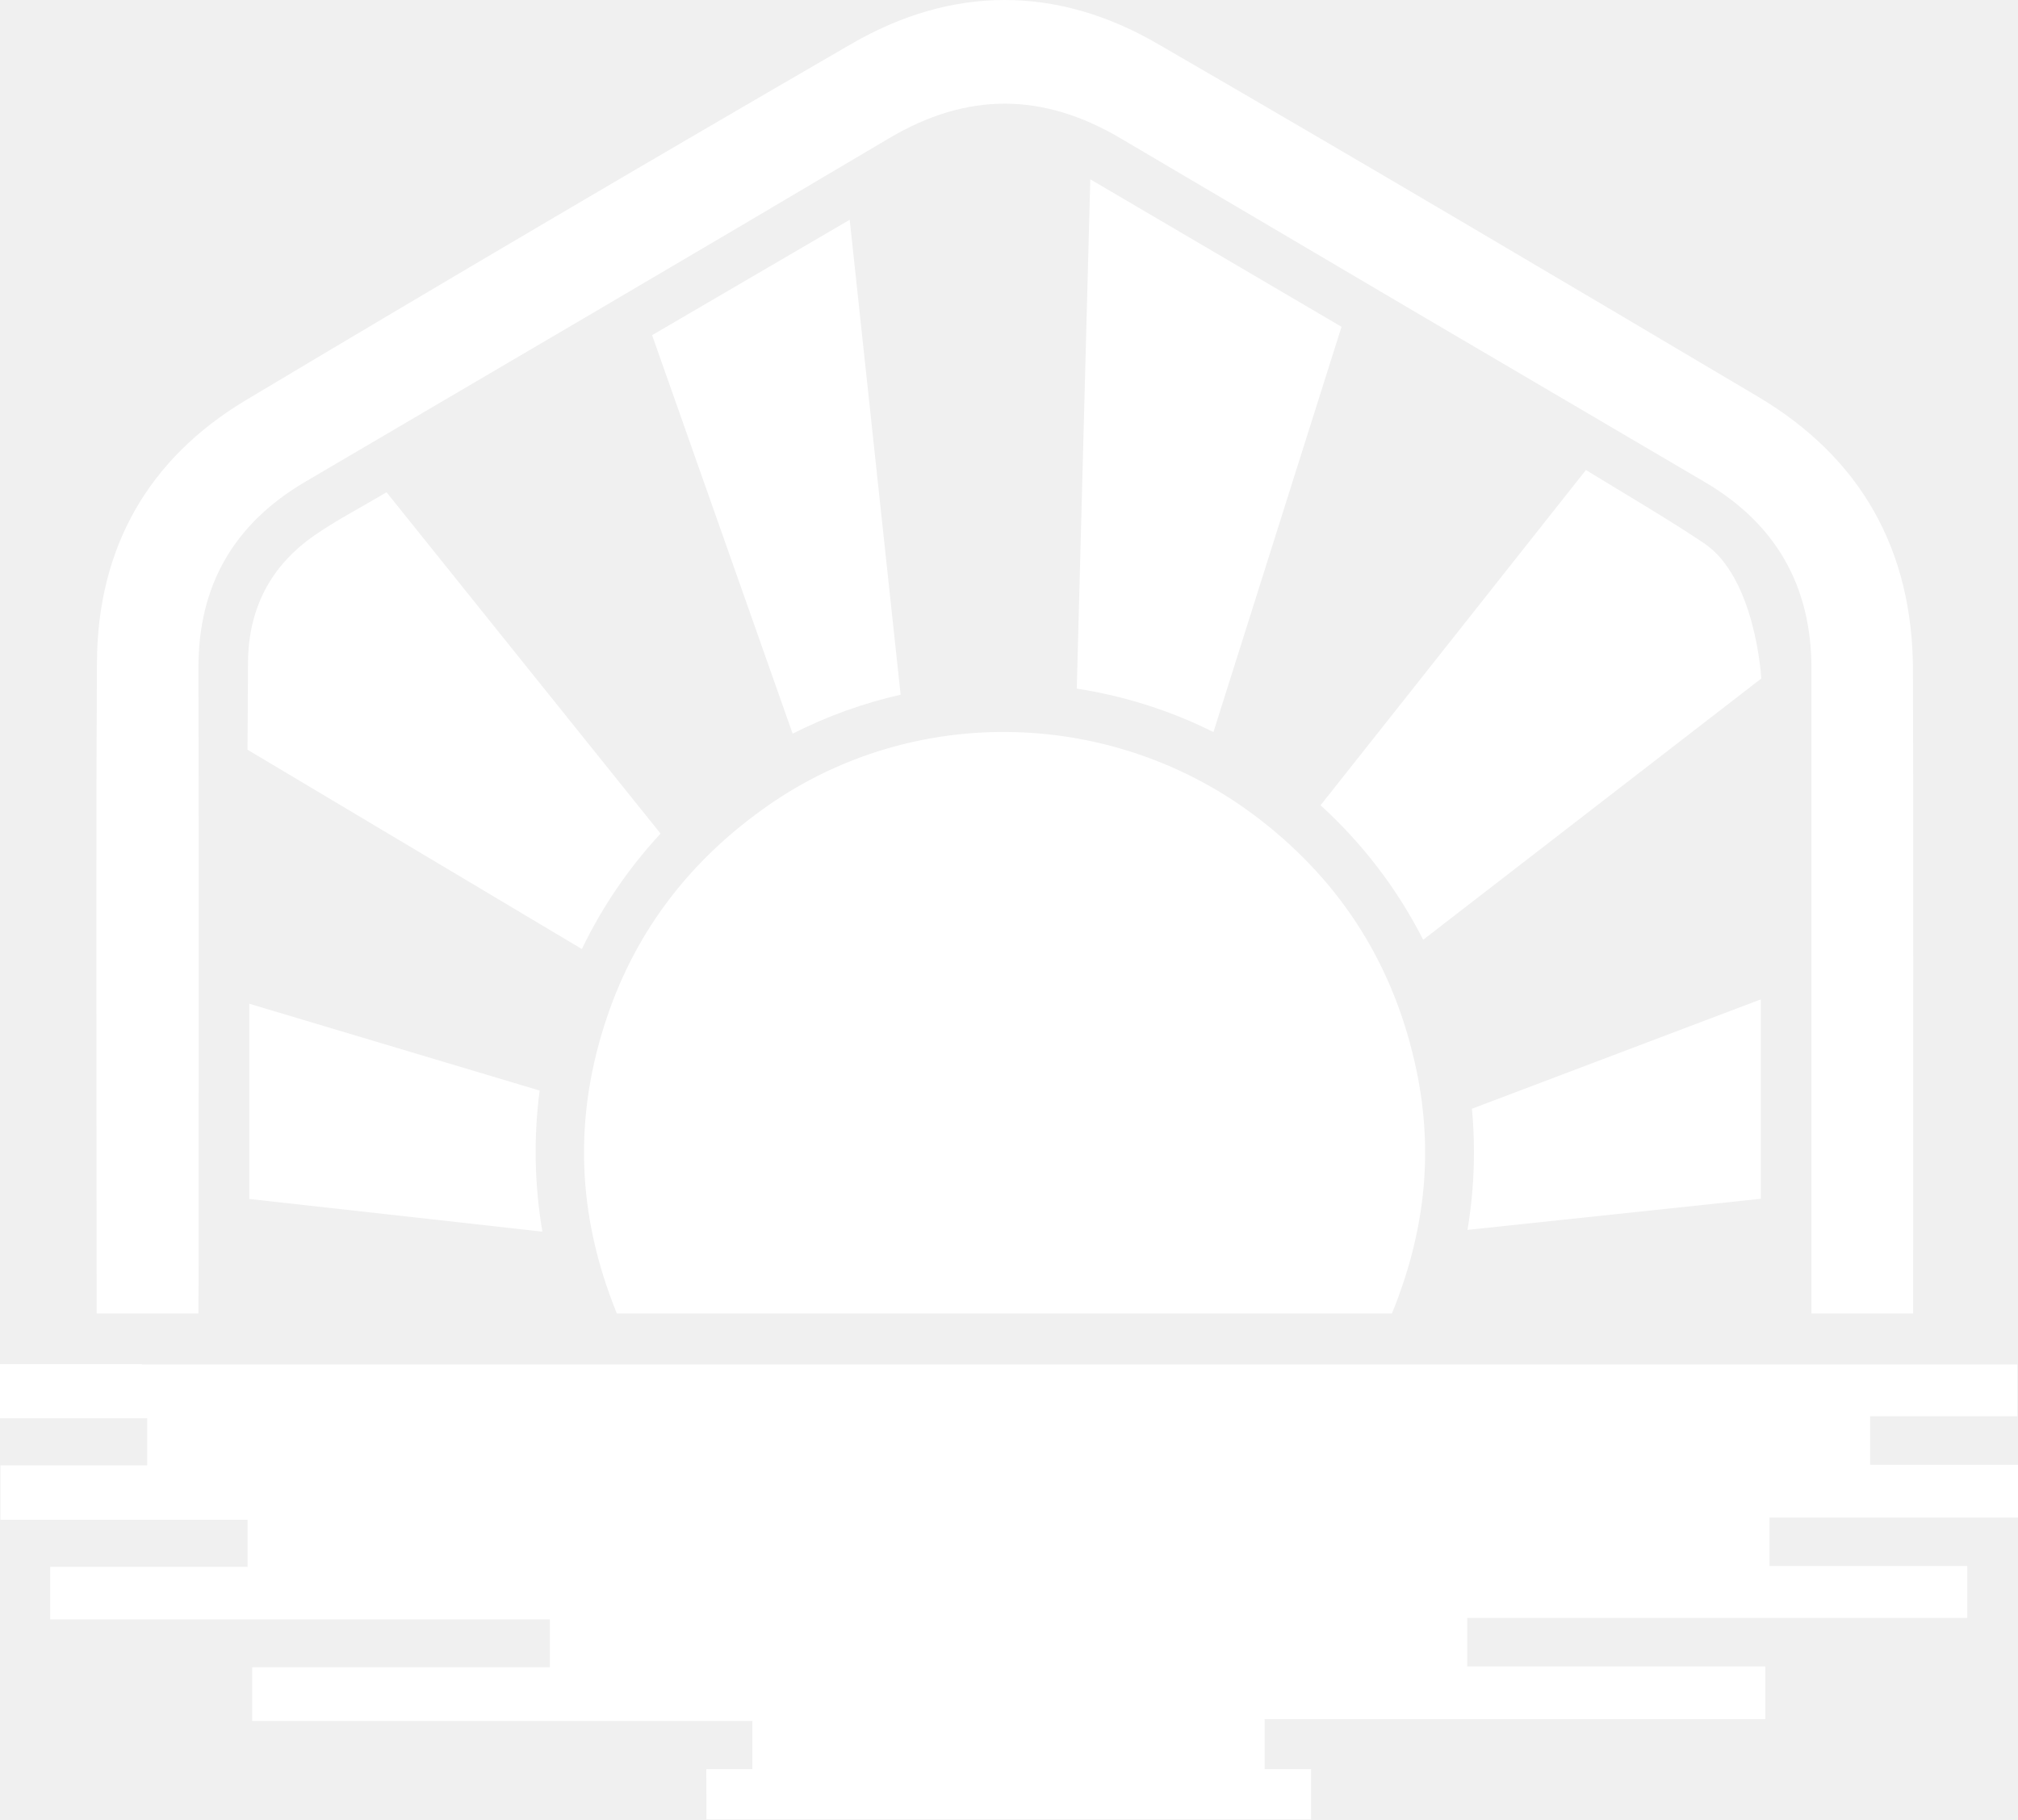
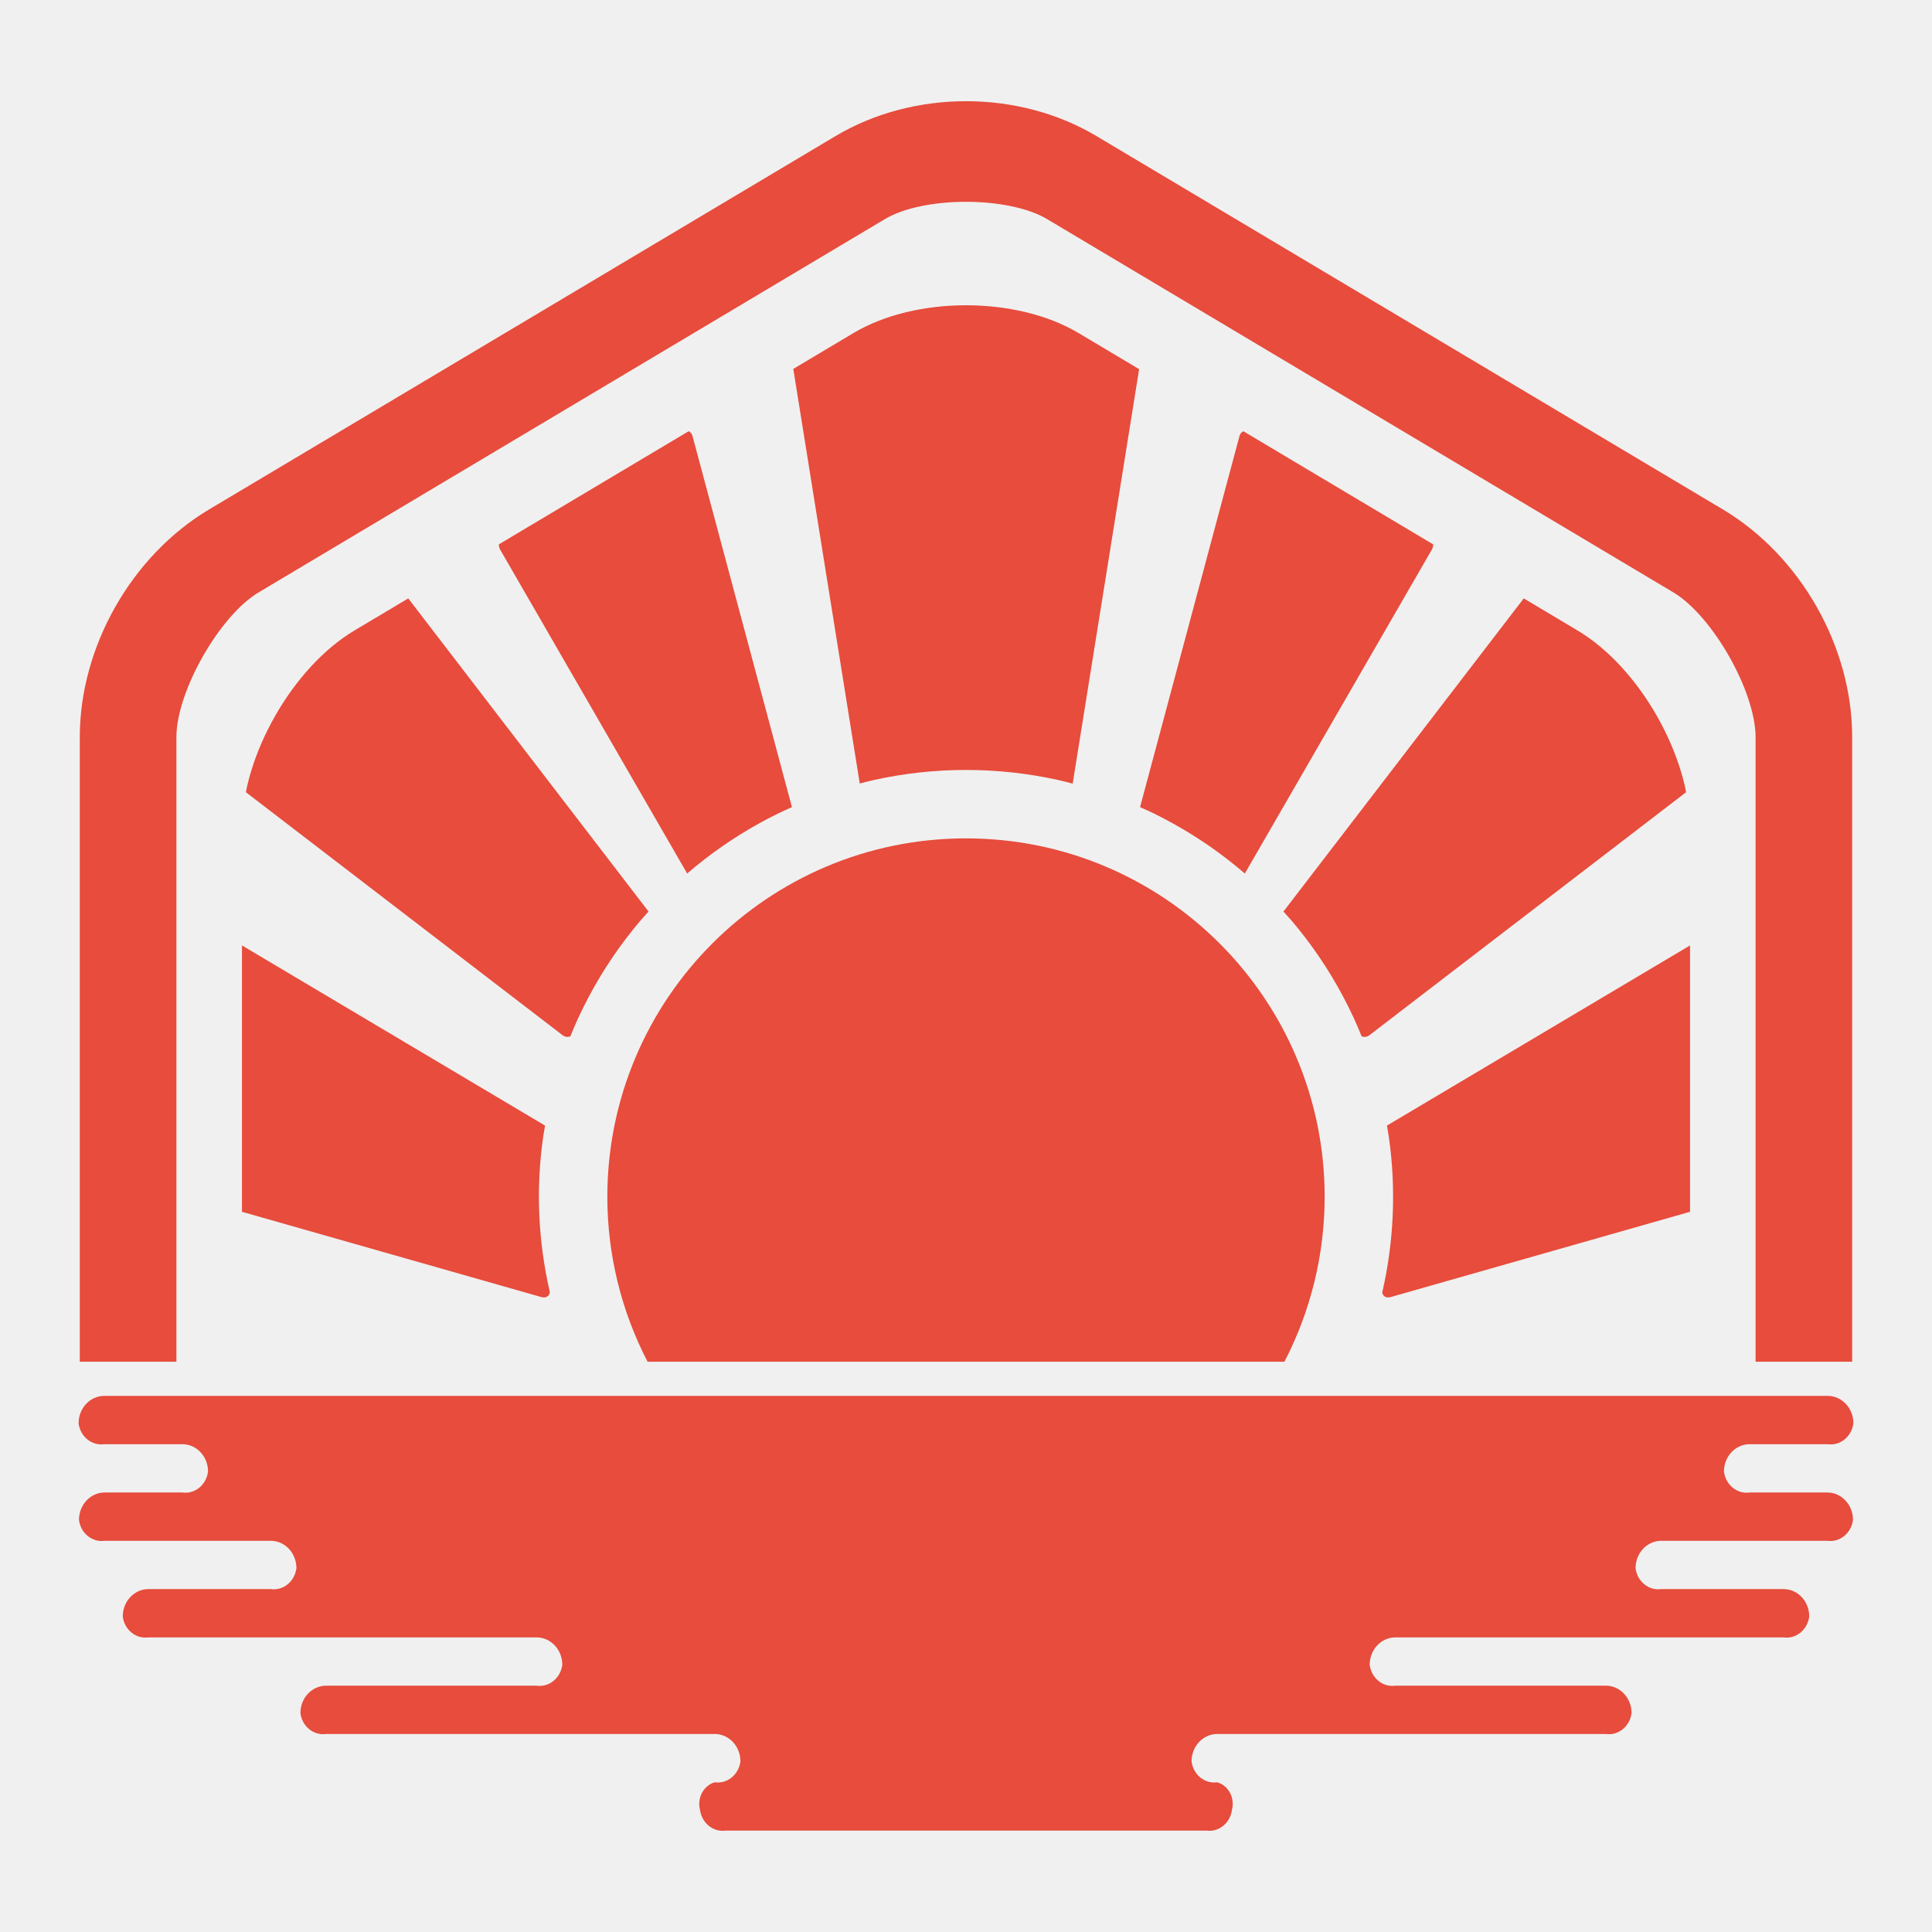
- <svg xmlns="http://www.w3.org/2000/svg" viewBox="0 0 850 766.39">
-   <defs>
-     <style>.cls-1{fill:#fff;}</style>
+ <svg xmlns="http://www.w3.org/2000/svg" width="800" height="800" viewBox="0 0 211.667 211.667" version="1.1" id="svg8">
+   <defs id="defs2">
+     <clipPath id="clipPath26" clipPathUnits="userSpaceOnUse">
+       <path id="path24" d="M 0,1000 H 1000 V 0 H 0 Z" />
+     </clipPath>
+     <clipPath clipPathUnits="userSpaceOnUse" id="clipPath11105">
+       <path d="M 0,1000 H 1000 V 0 H 0 Z" id="path11103" />
+     </clipPath>
  </defs>
-   <g id="Layer_2" data-name="Layer 2">
-     <g id="Layer_1-2" data-name="Layer 1">
-       <path class="cls-1" d="M259.82,553.32C243,512,241.27,470.4,256,427.54c12.53-36.49,35.31-65.5,66.73-87.66,62.19-43.88,147-41.85,208,5.38q52.29,40.5,65.92,105.72c7.39,35.45,3.26,69-10.36,102.34Z" />
-       <path class="cls-1" d="M745.32,639.31V659.7h83.32v21.86H618V702H743.55v22.21H532.7v21.08h19.52v21.15H297.57l-.07-21.15h19.4v-20.3H106.21V702.35H231.6V682.2H21.15V660.06H104.3V640.23H.19V617.31H62V597.48H0V574.64H59.79v.14H849.72v21.83h-62v20.44H850v22.26Z" />
-       <path class="cls-1" d="M83.57,553.32H40.7V539.69c0-86.91-.34-173.82.14-260.72.26-48.19,21.53-85.77,62.81-110.44q126.95-75.86,254.91-150C401-6.09,445-6.21,487.48,18.39c84.64,49,168.81,98.81,252.94,148.69,43.5,25.79,65.19,64.67,65.34,115.15.24,84.94.06,169.88.07,254.82v16.27H763V537.68q0-128,0-256c0-34.81-14.92-61-45-78.65q-123-72.15-245.78-144.64c-32.9-19.52-64.8-19.67-97.75-.14-81.75,48.5-163.8,96.49-245.77,144.63-30,17.62-45.2,43.46-45.11,78.53.19,85.33.06,170.66.06,256Z" />
-       <path class="cls-1" d="M741.87,285.83,599.45,395.89a197.27,197.27,0,0,0-43.19-56.63l0,0a.27.27,0,0,0,0-.07S630.47,245.51,668,198c17.16,10.51,33.78,20.18,49.66,30.78C739.56,243.36,741.87,285.83,741.87,285.83Z" />
-       <path class="cls-1" d="M278.21,351.14l-.14.21a196.82,196.82,0,0,0-32.93,48.34.28.28,0,0,1-.07.09L104.26,315.83l.21-37.25c.28-22.4,9.6-40.27,27.94-53,9.3-6.47,19.48-11.71,30.41-18.2C201.29,255.28,240.38,304.07,278.21,351.14Z" />
-       <path class="cls-1" d="M565.06,137.67,511.13,308.34a.15.15,0,0,0-.1,0l0,0a196.06,196.06,0,0,0-57.48-18.25h0s3.73-141.33,5.69-214.55Z" />
-       <path class="cls-1" d="M379.35,292.65h0A196.16,196.16,0,0,0,334,309s-.05,0-.07.05a.1.1,0,0,0-.07,0h0L274.67,141.19l83.23-48.6Z" />
-       <path class="cls-1" d="M228.48,518.79v.07S146.25,509.63,105,505.08V422.84l122.29,36.57v.09a199.81,199.81,0,0,0,1.16,59.29Z" />
-       <path class="cls-1" d="M741.68,421v84l-123.56,13.1a196.1,196.1,0,0,0,2.72-32.74c0-6.16-.29-12.27-.85-18.29Z" />
+   <g id="layer1" transform="translate(5.258789e-6,-53.82845)">
+     <g id="g13749" transform="translate(-364.0667)">
+       <path id="path1277" d="m 662.626,209.959 a 2.828,2.828 41.403 0 0 3,2.645 h 9.114 a 3,3 45 0 1 3,3 2.51,2.51 147.674 0 1 -3,1.898 h -9.067 a 3,3 135 0 0 -3,3 2.836,2.836 41.586 0 0 3,2.662 h 19.387 a 3,3 45 0 1 3,3 2.51,2.51 147.674 0 1 -3,1.898 h -14.276 a 3,3 135 0 0 -3,3 2.748,2.748 39.465 0 0 3,2.47 h 45.316 a 3,3 45 0 1 3,3 2.542,2.542 146.581 0 1 -3,1.98 h -24.573 a 3,3 135 0 0 -3,3 2.798,2.798 40.707 0 0 3,2.581 h 45.373 a 3,3 45 0 1 3,3 2.555,2.555 146.116 0 1 -3,2.015 2.442,2.442 119.844 0 0 -1.721,3 2.65,2.65 36.496 0 0 3.007,2.225 h 56.096 a 3.01,3.01 135.095 0 0 3.01,-3 2.633,2.633 36.631 0 0 -2.993,-2.225 2.449,2.449 60.014 0 1 -1.731,-3 2.555,2.555 146.116 0 1 3,-2.015 h 45.373 a 3,3 135 0 0 3,-3 2.798,2.798 40.707 0 0 -3,-2.581 H 816.368 a 3,3 45 0 1 -3,-3 2.542,2.542 146.581 0 1 3,-1.98 h 45.316 a 3,3 135 0 0 3,-3 2.748,2.748 39.465 0 0 -3,-2.47 h -14.276 a 3,3 45 0 1 -3,-3 2.51,2.51 147.674 0 1 3,-1.898 h 19.387 a 3,3 135 0 0 3,-3 2.836,2.836 41.586 0 0 -3,-2.662 h -9.067 a 3,3 45 0 1 -3,-3 2.51,2.51 147.674 0 1 3,-1.898 h 9.114 a 3,3 135 0 0 3,-3 c 0,-1.461 -1.343,-2.644 -3,-2.642 -68.842,0.07 -139.34,0.007 -201.214,-0.003 -1.657,-2.5e-4 -3,1.343 -3,3 z" style="fill:#e94b41;fill-opacity:1;fill-rule:nonzero;stroke:none;stroke-width:0.245" />
+       <g id="g1227" transform="translate(660.4)">
+         <path style="fill:none;stroke:#e94b41;stroke-width:10.583;stroke-linecap:butt;stroke-linejoin:miter;stroke-miterlimit:4;stroke-dasharray:none;stroke-opacity:1" d="M 14.035,203.09 V 134.668 c 0,-7.456 5.192,-16.594 11.596,-20.412 17.523,-10.444 50.608,-30.164 68.606,-40.891 6.404,-3.817 16.788,-3.818 23.192,-3.28e-4 17.998,10.727 51.083,30.447 68.606,40.891 6.405,3.817 11.597,12.956 11.597,20.412 2.4e-4,21.683 5.7e-4,62.454 -1.6e-4,68.423" id="path1295" />
+       </g>
+       <path style="display:inline;fill:#e94b41;fill-opacity:1;stroke:none;stroke-width:10.78;stroke-miterlimit:4;stroke-dasharray:none;stroke-opacity:1" d="m 718.576,174.928 -30.625,-5.769 a 0.829,0.829 140.334 0 0 -0.983,0.815 v 18.873 a 1.101,1.101 47.762 0 0 0.995,1.096 l 29.444,2.848 c 0.55,0.053 0.887,-0.338 0.771,-0.878 -0.091,-0.425 -0.212,-1.216 -0.231,-1.768 -0.054,-1.591 0.056,-4.084 0.1,-5.678 0.015,-0.551 0.018,-1.448 0.096,-1.995 0.062,-0.433 0.15,-0.866 0.229,-1.299 0.099,-0.543 0.197,-1.434 0.292,-1.978 0.178,-1.014 0.46,-2.266 0.66,-3.114 0.126,-0.536 -0.206,-1.052 -0.749,-1.154 z" id="path1279" />
+       <path style="display:inline;fill:#e94b41;fill-opacity:1;stroke:none;stroke-width:0;stroke-miterlimit:4;stroke-dasharray:none;stroke-opacity:1" d="m 710.358,119.544 c -11.459,2.307 -20.33,22.235 -22.051,26.875 -0.192,0.517 0.08,1.184 0.551,1.47 l 32.313,19.638 c 0.472,0.287 1.066,0.125 1.336,-0.357 0.209,-0.374 0.423,-0.745 0.639,-1.115 0.28,-0.476 0.755,-1.235 1.031,-1.714 0.812,-1.408 1.666,-3.14 2.561,-4.489 0.305,-0.459 0.861,-1.161 1.211,-1.589 0.908,-1.108 1.854,-2.185 2.836,-3.228 0.378,-0.402 1.004,-1.043 1.402,-1.426 1.154,-1.109 2.781,-2.558 3.728,-3.386 0.415,-0.363 0.47,-0.994 0.115,-1.417 l -24.043,-28.653 c -0.355,-0.423 -1.089,-0.721 -1.631,-0.612 z" id="path1285" />
+       <path style="display:inline;fill:#e94b41;fill-opacity:1;stroke:none;stroke-width:0.32;stroke-miterlimit:4;stroke-dasharray:none;stroke-opacity:1" d="m 733.362,102.676 11.162,38.4 c 0.462,1.591 1.83,2.411 3.077,1.884 2.872,-1.043 2.925,-1.061 2.978,-1.078 1.571,-0.526 4.168,-1.219 5.797,-1.52 0.855,-0.158 1.759,-0.313 2.587,-0.448 1.633,-0.267 2.837,-1.788 2.681,-3.437 L 757.542,93.048 a 2.257,2.257 31.562 0 0 -3.074,-1.888 l -19.152,7.536 a 3.29,3.29 116.156 0 0 -1.954,3.979 z" id="path1287" />
+       <path style="display:inline;fill:#e94b41;fill-opacity:1;stroke:none;stroke-width:0;stroke-miterlimit:4;stroke-dasharray:none;stroke-opacity:1" d="m 766.241,142.444 a 43.772,43.772 0 0 0 -43.772,43.771 43.772,43.772 0 0 0 3.429,16.875 h 80.722 a 43.772,43.772 0 0 0 3.393,-16.875 43.772,43.772 0 0 0 -43.771,-43.771 z" id="path1291" />
+       <path style="display:inline;opacity:0.504;fill:#e94b41;fill-opacity:1;stroke:none;stroke-width:0;stroke-miterlimit:4;stroke-dasharray:none;stroke-opacity:1" d="m 765.241,142.455 c -23.38,0.524 -42.237,19.38 -42.761,42.76 -0.012,0.552 -0.011,1.448 0.003,2 0.13,5.123 1.158,10.183 3.037,14.95 0.203,0.514 0.825,0.926 1.377,0.926 h 78.722 c 0.552,0 1.174,-0.413 1.375,-0.927 1.869,-4.769 2.886,-9.828 3.006,-14.949 0.013,-0.552 0.013,-1.448 7.3e-4,-2 -0.524,-23.38 -19.38,-42.236 -42.76,-42.76 -0.552,-0.012 -1.448,-0.012 -2,-1e-5 z" id="path3002" />
+       <path style="display:inline;fill:#e94b41;fill-opacity:1;stroke:none;stroke-width:0;stroke-miterlimit:4;stroke-dasharray:none;stroke-opacity:1" d="m 824.028,120.098 c 9.386,3.531 16.756,18.226 19.389,24.464 0.644,1.525 -0.102,3.505 -1.518,4.366 l -28.895,17.561 c -1.416,0.86 -3.195,0.372 -4.051,-1.047 -0.081,-0.135 -0.841,-1.395 -1.633,-2.85 -0.186,-0.342 -0.374,-0.686 -0.563,-1.024 -0.809,-1.443 -2.443,-3.581 -3.534,-4.829 -0.065,-0.075 -0.131,-0.149 -0.197,-0.224 -1.096,-1.242 -2.988,-3.152 -4.212,-4.268 -0.258,-0.235 -0.516,-0.469 -0.768,-0.695 -1.232,-1.107 -1.391,-3.006 -0.326,-4.275 l 21.471,-25.588 c 1.065,-1.269 3.289,-2.171 4.835,-1.59 z" id="path9313" />
+       <path style="display:inline;fill:#e94b41;fill-opacity:1;stroke:none;stroke-width:10.78;stroke-miterlimit:4;stroke-dasharray:none;stroke-opacity:1" d="m 815.856,174.558 26.694,-5.028 a 2.488,2.488 39.666 0 1 2.948,2.445 v 14.873 a 3.304,3.304 132.238 0 1 -2.986,3.289 l -25.462,2.463 c -1.649,0.16 -2.79,-0.487 -2.606,-1.457 0.07,-3.55 0.054,-4.122 0.037,-4.675 -0.051,-1.655 -0.272,-4.325 -0.497,-5.965 -0.024,-0.174 -0.221,-1.649 -0.578,-3.266 -0.26,-1.176 0.822,-2.371 2.451,-2.678 z" id="path9567" />
+       <path style="display:inline;fill:#e94b41;fill-opacity:1;stroke:none;stroke-width:0.32;stroke-miterlimit:4;stroke-dasharray:none;stroke-opacity:1" d="m 799.105,102.676 -11.162,38.4 c -0.462,1.591 -1.83,2.411 -3.077,1.884 -2.872,-1.043 -2.925,-1.061 -2.978,-1.078 -1.571,-0.526 -4.168,-1.219 -5.797,-1.52 -0.855,-0.158 -1.759,-0.313 -2.587,-0.448 -1.633,-0.267 -2.837,-1.788 -2.681,-3.437 l 4.102,-43.427 a 2.257,2.257 148.438 0 1 3.074,-1.888 l 19.152,7.536 a 3.29,3.29 63.844 0 1 1.954,3.979 z" id="path10271" />
    </g>
+     <g id="g11214" transform="translate(9.1211e-8,-0.06154038)">
+       <path style="color:#000000;fill:#e74c3c;-inkscape-stroke:none;fill-opacity:1" d="m 105.834,64.977 c -5.011,9e-5 -10.024,1.275 -14.307,3.828 C 73.53,79.532 40.445,99.251 22.922,109.695 14.407,114.77 8.742,124.742 8.742,134.654 v 68.422 H 19.326 V 134.654 c 0,-4.999 4.719,-13.308 9.014,-15.867 17.523,-10.444 50.608,-30.163 68.605,-40.891 4.244,-2.53 13.532,-2.529 17.775,0 17.998,10.727 51.083,30.447 68.605,40.891 4.294,2.56 9.014,10.868 9.014,15.867 2.4e-4,21.683 7.3e-4,62.456 0,68.422 h 10.584 c 7.3e-4,-5.972 2.3e-4,-46.741 0,-68.424 -1.1e-4,-9.912 -5.665,-19.882 -14.18,-24.957 -17.523,-10.444 -50.608,-30.163 -68.605,-40.891 -4.283,-2.553 -9.293,-3.828 -14.305,-3.828 z" id="path21882" />
+       <path id="path21892" style="fill:#e74c3c;fill-opacity:1;stroke:none;stroke-width:1.093px;stroke-linecap:butt;stroke-linejoin:miter;stroke-opacity:1" d="m 225.689,466.311 -125.5,-74.594 v 110.293 l 123.961,35.309 c 1.919,0.547 3.324,-0.366 3.537,-2.084 a 176.854,176.854 0 0 1 -0.186,-0.746 176.854,176.854 0 0 1 -1.549,-7.625 176.854,176.854 0 0 1 -1.213,-7.686 176.854,176.854 0 0 1 -0.873,-7.732 176.854,176.854 0 0 1 -0.531,-7.762 176.854,176.854 0 0 1 -0.189,-7.779 176.854,176.854 0 0 1 0.199,-8.414 176.854,176.854 0 0 1 0.602,-8.396 176.854,176.854 0 0 1 0.998,-8.357 176.854,176.854 0 0 1 0.744,-4.426 z" transform="matrix(0.2645833,0,0,0.2645833,-5.258789e-6,53.82845)" />
+       <path id="path3130" style="fill:#e74c3c;fill-opacity:1;stroke:none;stroke-width:1.034px;stroke-linecap:butt;stroke-linejoin:miter;stroke-opacity:1" d="m 169.053,248.018 c -6.752,4.024 -16.151,9.628 -22.258,13.268 -1.609,0.959 -3.197,2 -4.764,3.119 -1.567,1.119 -3.112,2.315 -4.629,3.58 -1.517,1.265 -3.006,2.6 -4.465,3.998 -1.459,1.398 -2.889,2.86 -4.283,4.377 -1.394,1.517 -2.754,3.09 -4.074,4.713 -1.321,1.622 -2.602,3.294 -3.842,5.008 -1.24,1.714 -2.435,3.47 -3.586,5.262 -1.151,1.792 -2.256,3.619 -3.311,5.475 -1.054,1.856 -2.058,3.739 -3.008,5.645 -0.95,1.906 -1.846,3.833 -2.684,5.775 -0.838,1.942 -1.617,3.9 -2.334,5.865 -0.717,1.965 -1.373,3.938 -1.963,5.912 -0.59,1.974 -1.114,3.951 -1.568,5.92 -0.181,0.783 -0.299,1.559 -0.457,2.34 L 232.896,428.846 c 1.052,0.807 2.263,0.933 3.285,0.492 a 176.854,176.854 0 0 1 3.311,-7.691 176.854,176.854 0 0 1 4.256,-8.582 176.854,176.854 0 0 1 4.713,-8.338 176.854,176.854 0 0 1 5.158,-8.07 176.854,176.854 0 0 1 5.59,-7.779 176.854,176.854 0 0 1 6,-7.465 176.854,176.854 0 0 1 3.342,-3.725 z" transform="matrix(0.2645833,0,0,0.2645833,-5.258789e-6,53.82845)" />
+       <path id="path3138" style="fill:#e74c3c;fill-opacity:1;stroke:none;stroke-width:0.849px;stroke-linecap:butt;stroke-linejoin:miter;stroke-opacity:1" d="m 285.152,178.799 c -27.721,16.523 -52.016,31.003 -78.576,46.834 a 4.059,4.059 0 0 0 0.508,2.15 l 77.461,134.166 a 176.854,176.854 0 0 1 0.258,-0.234 176.854,176.854 0 0 1 6.945,-5.662 176.854,176.854 0 0 1 7.221,-5.303 176.854,176.854 0 0 1 7.482,-4.932 176.854,176.854 0 0 1 7.723,-4.545 176.854,176.854 0 0 1 7.941,-4.148 176.854,176.854 0 0 1 5.812,-2.672 L 286.699,180.58 a 3.052,3.052 0 0 0 -1.547,-1.781 z" transform="matrix(0.2645833,0,0,0.2645833,-5.258789e-6,53.82845)" />
+       <path id="path3148" style="fill:#e74c3c;fill-opacity:1;stroke:none;stroke-width:0.849px;stroke-linecap:butt;stroke-linejoin:miter;stroke-opacity:1" d="m 514.848,178.799 a 3.052,3.052 0 0 0 -1.547,1.781 l -41.229,153.873 a 176.854,176.854 0 0 1 5.814,2.672 176.854,176.854 0 0 1 7.941,4.148 176.854,176.854 0 0 1 7.723,4.547 176.854,176.854 0 0 1 7.48,4.93 176.854,176.854 0 0 1 7.223,5.303 176.854,176.854 0 0 1 6.943,5.664 176.854,176.854 0 0 1 0.258,0.232 L 592.916,227.783 a 4.059,4.059 0 0 0 0.508,-2.15 c -26.56,-15.831 -50.855,-30.311 -78.576,-46.834 z" transform="matrix(0.2645833,0,0,0.2645833,-5.258789e-6,53.82845)" />
+       <path id="path3143" style="fill:#e74c3c;fill-opacity:1;stroke:none;stroke-width:1.018px;stroke-linecap:butt;stroke-linejoin:miter;stroke-opacity:1" d="m 400.002,126.635 c -2.108,0 -4.218,0.061 -6.318,0.182 -2.101,0.12 -4.192,0.297 -6.27,0.537 -2.077,0.24 -4.138,0.541 -6.176,0.9 -2.038,0.359 -4.054,0.778 -6.037,1.258 -1.983,0.479 -3.934,1.018 -5.848,1.617 -1.913,0.599 -3.786,1.261 -5.613,1.98 -1.827,0.719 -3.61,1.497 -5.336,2.336 -1.726,0.839 -3.397,1.738 -5.006,2.697 -7.528,4.487 -16.75,9.985 -24.908,14.848 l 27.52,171.682 a 176.854,176.854 0 0 1 5.973,-1.486 176.854,176.854 0 0 1 9.406,-1.805 176.854,176.854 0 0 1 9.49,-1.293 176.854,176.854 0 0 1 9.547,-0.777 176.854,176.854 0 0 1 9.576,-0.26 176.854,176.854 0 0 1 9.574,0.26 176.854,176.854 0 0 1 9.547,0.777 176.854,176.854 0 0 1 9.49,1.293 176.854,176.854 0 0 1 9.406,1.805 176.854,176.854 0 0 1 6.156,1.531 l 27.514,-171.625 c -8.218,-4.899 -17.502,-10.433 -25.082,-14.951 -1.609,-0.959 -3.282,-1.856 -5.008,-2.695 -1.726,-0.839 -3.505,-1.619 -5.332,-2.338 -1.827,-0.719 -3.7,-1.379 -5.613,-1.979 -1.913,-0.599 -3.868,-1.138 -5.852,-1.617 -1.983,-0.479 -3.997,-0.898 -6.035,-1.258 -2.038,-0.359 -4.099,-0.661 -6.176,-0.9 -2.077,-0.24 -4.171,-0.417 -6.271,-0.537 -2.101,-0.12 -4.21,-0.182 -6.318,-0.182 z" transform="matrix(0.2645833,0,0,0.2645833,-5.258789e-6,53.82845)" />
+       <path id="path3153" style="fill:#e74c3c;fill-opacity:1;stroke:none;stroke-width:1.034px;stroke-linecap:butt;stroke-linejoin:miter;stroke-opacity:1" d="M 630.947,248.018 531.449,377.688 a 176.854,176.854 0 0 1 3.342,3.725 176.854,176.854 0 0 1 6.002,7.465 176.854,176.854 0 0 1 5.588,7.779 176.854,176.854 0 0 1 5.158,8.07 176.854,176.854 0 0 1 4.713,8.338 176.854,176.854 0 0 1 4.256,8.582 176.854,176.854 0 0 1 3.309,7.691 c 1.022,0.442 2.235,0.315 3.287,-0.492 L 698.172,328.273 c -0.158,-0.781 -0.276,-1.556 -0.457,-2.34 -0.454,-1.969 -0.979,-3.946 -1.568,-5.92 -0.59,-1.974 -1.245,-3.947 -1.963,-5.912 -0.717,-1.965 -1.496,-3.923 -2.334,-5.865 -0.838,-1.942 -1.734,-3.87 -2.684,-5.775 -0.95,-1.906 -1.954,-3.789 -3.008,-5.645 -1.054,-1.856 -2.16,-3.683 -3.311,-5.475 -1.151,-1.792 -2.346,-3.548 -3.586,-5.262 -1.24,-1.714 -2.521,-3.385 -3.842,-5.008 -1.321,-1.622 -2.68,-3.196 -4.074,-4.713 -1.394,-1.517 -2.824,-2.979 -4.283,-4.377 -1.459,-1.398 -2.948,-2.733 -4.465,-3.998 -1.517,-1.265 -3.062,-2.461 -4.629,-3.58 -1.567,-1.119 -3.155,-2.16 -4.764,-3.119 -6.107,-3.64 -15.506,-9.244 -22.258,-13.268 z" transform="matrix(0.2645833,0,0,0.2645833,-5.258789e-6,53.82845)" />
+       <path id="path3009" style="fill:#e74c3c;fill-opacity:1;stroke:none;stroke-width:1.093px;stroke-linecap:butt;stroke-linejoin:miter;stroke-opacity:1" d="m 572.346,535.41 c 0.287,1.6 1.653,2.435 3.504,1.908 L 699.809,502.01 V 391.717 l -125.498,74.594 a 176.854,176.854 0 0 1 0.744,4.426 176.854,176.854 0 0 1 0.998,8.357 176.854,176.854 0 0 1 0.602,8.396 176.854,176.854 0 0 1 0.199,8.414 176.854,176.854 0 0 1 -0.174,7.775 176.854,176.854 0 0 1 -0.518,7.762 176.854,176.854 0 0 1 -0.857,7.73 176.854,176.854 0 0 1 -1.195,7.684 176.854,176.854 0 0 1 -1.533,7.625 176.854,176.854 0 0 1 -0.23,0.93 z" transform="matrix(0.2645833,0,0,0.2645833,-5.258789e-6,53.82845)" />
+       <path id="path10128" style="color:#000000;opacity:1;fill:#e74c3c;fill-opacity:1;stroke-width:0.969;-inkscape-stroke:none" d="m 11.426,206.822 a 2.815,3 0 0 0 -2.815,3 2.505,2.669 0 0 0 2.815,2.291 H 19.978 a 2.815,3 0 0 1 2.815,3 2.505,2.67 0 0 1 -2.815,2.293 h -8.51 a 2.815,3 0 0 0 -2.815,3 2.505,2.669 0 0 0 2.815,2.291 h 18.194 a 2.815,3 0 0 1 2.815,3 2.505,2.669 0 0 1 -2.815,2.291 H 16.264 a 2.815,3 0 0 0 -2.815,3 2.505,2.67 0 0 0 2.815,2.293 h 42.525 a 2.815,3 0 0 1 2.815,3 2.505,2.669 0 0 1 -2.815,2.291 H 35.729 a 2.815,3 0 0 0 -2.815,3 2.505,2.669 0 0 0 2.815,2.291 h 42.577 a 2.815,3 0 0 1 2.815,3 2.505,2.67 0 0 1 -2.815,2.293 2.295,2.446 0 0 0 -1.616,3 2.505,2.669 0 0 0 2.815,2.291 h 26.328 4.9e-4 26.328 a 2.505,2.669 0 0 0 2.815,-2.291 2.295,2.446 0 0 0 -1.616,-3 2.505,2.67 0 0 1 -2.815,-2.293 2.815,3 0 0 1 2.815,-3 h 42.577 a 2.505,2.669 0 0 0 2.815,-2.291 2.815,3 0 0 0 -2.815,-3 h -23.061 a 2.505,2.669 0 0 1 -2.815,-2.291 2.815,3 0 0 1 2.815,-3 h 42.525 a 2.505,2.67 0 0 0 2.815,-2.293 2.815,3 0 0 0 -2.815,-3 h -13.398 a 2.505,2.669 0 0 1 -2.815,-2.291 2.815,3 0 0 1 2.815,-3 h 18.194 a 2.505,2.669 0 0 0 2.815,-2.291 2.815,3 0 0 0 -2.815,-3 h -8.51 a 2.505,2.67 0 0 1 -2.815,-2.293 2.815,3 0 0 1 2.815,-3 h 8.552 a 2.505,2.669 0 0 0 2.815,-2.291 2.815,3 0 0 0 -2.815,-3 h -94.408 -4.9e-4 z" />
+       <path id="path21551" style="opacity:1;fill:#e74c3c;fill-opacity:1;stroke:none;stroke-width:4.331;stroke-miterlimit:4;stroke-dasharray:none;stroke-opacity:1" d="M 400 347.154 A 148.517 148.517 0 0 0 251.482 495.672 A 148.517 148.517 0 0 0 268.139 563.854 L 531.861 563.854 A 148.517 148.517 0 0 0 548.518 495.672 A 148.517 148.517 0 0 0 400 347.154 z " transform="matrix(0.2645833,0,0,0.2645833,-5.35e-6,53.88999)" />
+     </g>
+     <g id="g11101" clip-path="url(#clipPath11105)" transform="matrix(0.2490196,0,0,-0.2490196,-264.8853,284.1716)">
+       <g id="g11107" transform="translate(334.8246,329.8721)">
+         <path d="m 0,0 c -16.876,41.282 -18.552,82.918 -3.824,125.782 12.533,36.49 35.311,65.499 66.727,87.662 62.194,43.878 147,41.849 208.039,-5.382 C 305.804,181.06 327.825,145.75 336.865,102.344 344.253,66.891 340.123,33.328 326.504,0 Z" style="fill:#000000;fill-opacity:1;fill-rule:nonzero;stroke:none" id="path11109" />
+       </g>
+       <g id="g11111" transform="translate(820.3194,243.8855)">
+         <path d="M 0,0 V -20.393 H 83.32 V -42.25 H -127.316 V -62.643 H -1.77 v -22.211 h -210.848 v -21.077 h 19.52 v -21.149 h -254.655 l -0.071,21.149 h 19.402 v 20.298 h -210.683 v 22.589 h 125.381 v 20.157 h -210.447 v 22.14 h 83.154 V -0.921 H -745.13 v 22.919 h 61.793 v 19.827 h -61.982 v 22.848 h 59.787 V 64.531 H 104.397 V 42.698 H 42.368 v -20.44 h 62.313 V 0 Z" style="fill:#000000;fill-opacity:1;fill-rule:nonzero;stroke:none" id="path11113" />
+       </g>
+       <g id="g11115" transform="translate(158.5688,329.8785)">
+         <path d="m 0,0 h -42.865 v 13.63 c 0,86.905 -0.344,173.812 0.135,260.714 0.265,48.196 21.529,85.774 62.81,110.439 84.634,50.568 169.621,100.557 254.914,150.005 42.464,24.618 86.43,24.742 128.918,0.141 84.637,-49.008 168.814,-98.816 252.944,-148.692 43.496,-25.787 65.189,-64.669 65.331,-115.151 0.24,-84.938 0.069,-169.877 0.07,-254.816 0.001,-4.633 0,-10.724 0,-16.27 h -42.863 v 15.632 c 0,85.332 0.005,170.664 -0.002,255.996 -0.003,34.807 -14.923,60.977 -45.044,78.648 -81.99,48.1 -164.029,96.119 -245.772,144.635 -32.904,19.529 -64.808,19.679 -97.751,0.14 C 209.069,446.559 127.018,398.563 45.051,350.428 15.037,332.802 -0.144,306.961 -0.063,271.901 0.134,186.569 0,101.237 0,15.905 0,11.284 0,0 0,0" style="fill:#000000;fill-opacity:1;fill-rule:nonzero;stroke:none" id="path11117" />
+       </g>
+       <g id="g11119" transform="translate(816.8734,597.3675)">
+         <path d="m 0,0 -142.422,-110.062 c -10.881,21.432 -25.562,40.598 -43.194,56.624 l -0.023,0.024 c 0,0 -0.024,0.047 -0.047,0.071 0,0 74.279,93.657 111.784,141.218 17.16,-10.504 33.777,-20.181 49.661,-30.779 C -2.313,42.462 0,0 0,0" style="fill:#000000;fill-opacity:1;fill-rule:nonzero;stroke:none" id="path11121" />
+       </g>
+       <g id="g11123" transform="translate(353.2116,532.0574)">
+         <path d="m 0,0 c -0.047,-0.071 -0.095,-0.142 -0.142,-0.212 -13.265,-14.328 -24.382,-30.59 -32.926,-48.34 -0.047,-0.071 -0.071,-0.094 -0.071,-0.094 l -140.817,83.956 0.212,37.246 c 0.284,22.4 9.607,40.267 27.947,52.966 9.299,6.467 19.472,11.707 30.401,18.198 C -76.923,95.853 -37.836,47.065 0,0" style="fill:#000000;fill-opacity:1;fill-rule:nonzero;stroke:none" id="path11125" />
+       </g>
+       <g id="g11127" transform="translate(640.0618,745.525)">
+         <path d="m 0,0 -53.934,-170.675 c -0.023,0.024 -0.047,0.024 -0.094,0.024 -0.024,0 -0.024,0.023 -0.047,0.023 -17.773,8.851 -37.128,15.106 -57.474,18.245 h -0.024 c 0,0 3.73,141.337 5.689,214.554 z" style="fill:#000000;fill-opacity:1;fill-rule:nonzero;stroke:none" id="path11129" />
+       </g>
+       <g id="g11131" transform="translate(454.3514,590.5463)">
+         <path d="m 0,0 h -0.024 c -15.932,-3.635 -31.109,-9.158 -45.318,-16.381 -0.024,-0.023 -0.047,-0.023 -0.071,-0.047 -0.023,0 -0.047,0 -0.07,-0.024 h -0.024 l -59.173,167.914 83.225,48.599 z" style="fill:#000000;fill-opacity:1;fill-rule:nonzero;stroke:none" id="path11133" />
+       </g>
+       <g id="g11135" transform="translate(303.4794,364.4037)">
+         <path d="m 0,0 v -0.071 c 0,0 -82.234,9.229 -123.445,13.784 V 95.947 L -1.157,59.386 V 59.291 C -2.266,50.841 -2.832,42.202 -2.832,33.446 -2.832,22.045 -1.865,10.857 0,0" style="fill:#000000;fill-opacity:1;fill-rule:nonzero;stroke:none" id="path11137" />
+       </g>
+       <g id="g11139" transform="translate(816.6847,462.1682)">
+         <path d="m 0,0 v -83.957 l -123.563,-13.099 c 1.794,10.645 2.714,21.573 2.714,32.737 0,6.161 -0.283,12.274 -0.849,18.293 z" style="fill:#000000;fill-opacity:1;fill-rule:nonzero;stroke:none" id="path11141" />
+       </g>
+     </g>
+     <path style="fill:none;stroke:#e94b41;stroke-width:10.583;stroke-linecap:butt;stroke-linejoin:miter;stroke-miterlimit:4;stroke-dasharray:none;stroke-opacity:1" d="m 197.632,35.369 c 7.3e-4,-5.969 4e-4,-46.74 1.6e-4,-68.423 -8e-5,-7.456 -5.192,-16.595 -11.597,-20.412 -17.523,-10.444 -50.608,-30.164 -68.606,-40.891 -6.404,-3.817 -16.788,-3.817 -23.192,3.32e-4 -17.998,10.728 -51.083,30.447 -68.606,40.891 -6.405,3.817 -11.596,12.956 -11.596,20.412 v 68.423 -68.423" id="path19181" transform="translate(9.1211123e-8,-0.06154014)" />
+     <g id="g19736" transform="translate(9.1211e-8,224.3051)" />
+     <path id="path4337" style="opacity:1;fill:#e94b41;fill-opacity:1;stroke:none;stroke-width:1.161" d="m 105.833,286.449 a 43.236,43.236 0 0 0 -43.236,43.236 43.236,43.236 0 0 0 3.988,18.039 h 78.494 a 43.236,43.236 0 0 0 3.988,-18.039 43.236,43.236 0 0 0 -43.236,-43.236 z" />
  </g>
</svg>
